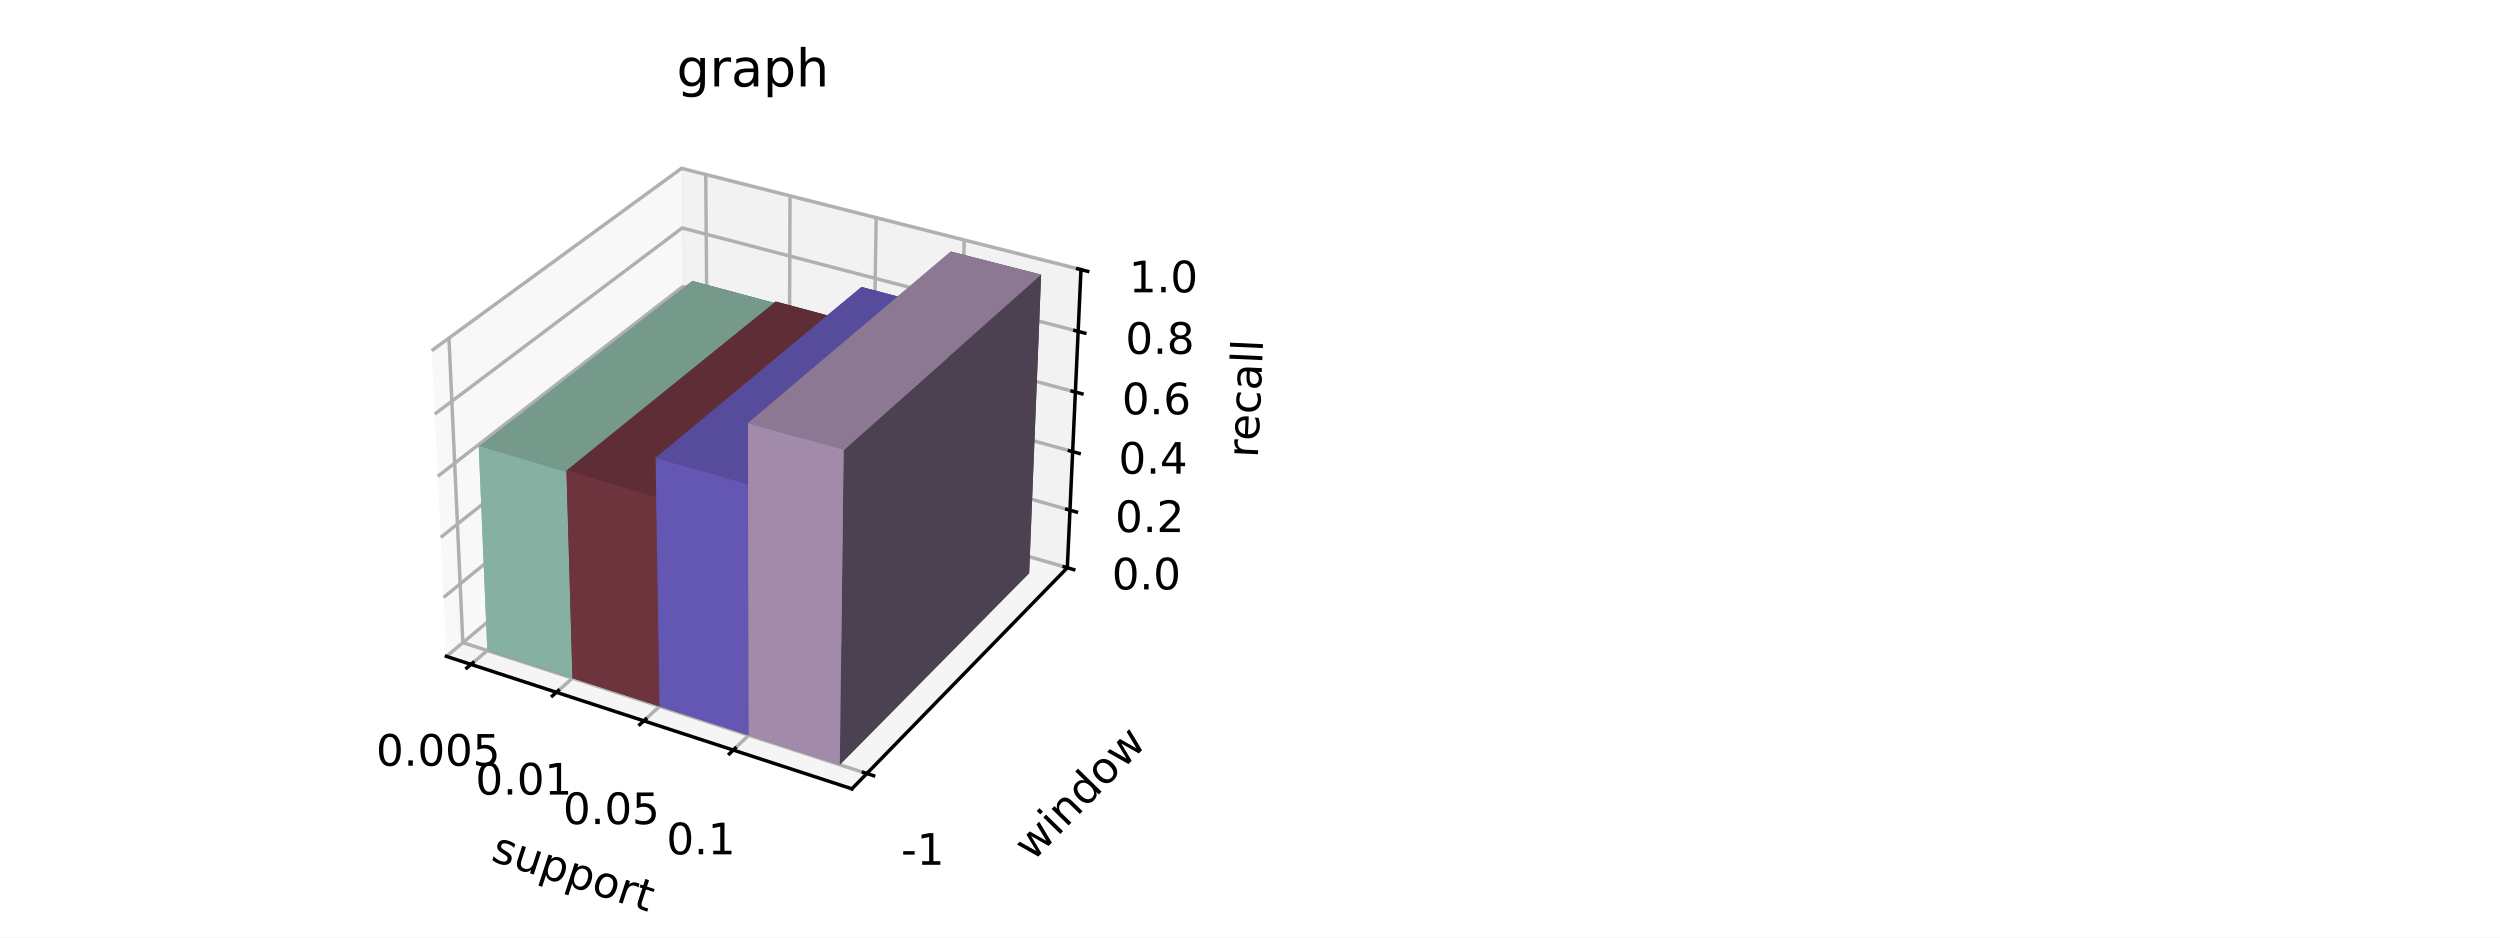
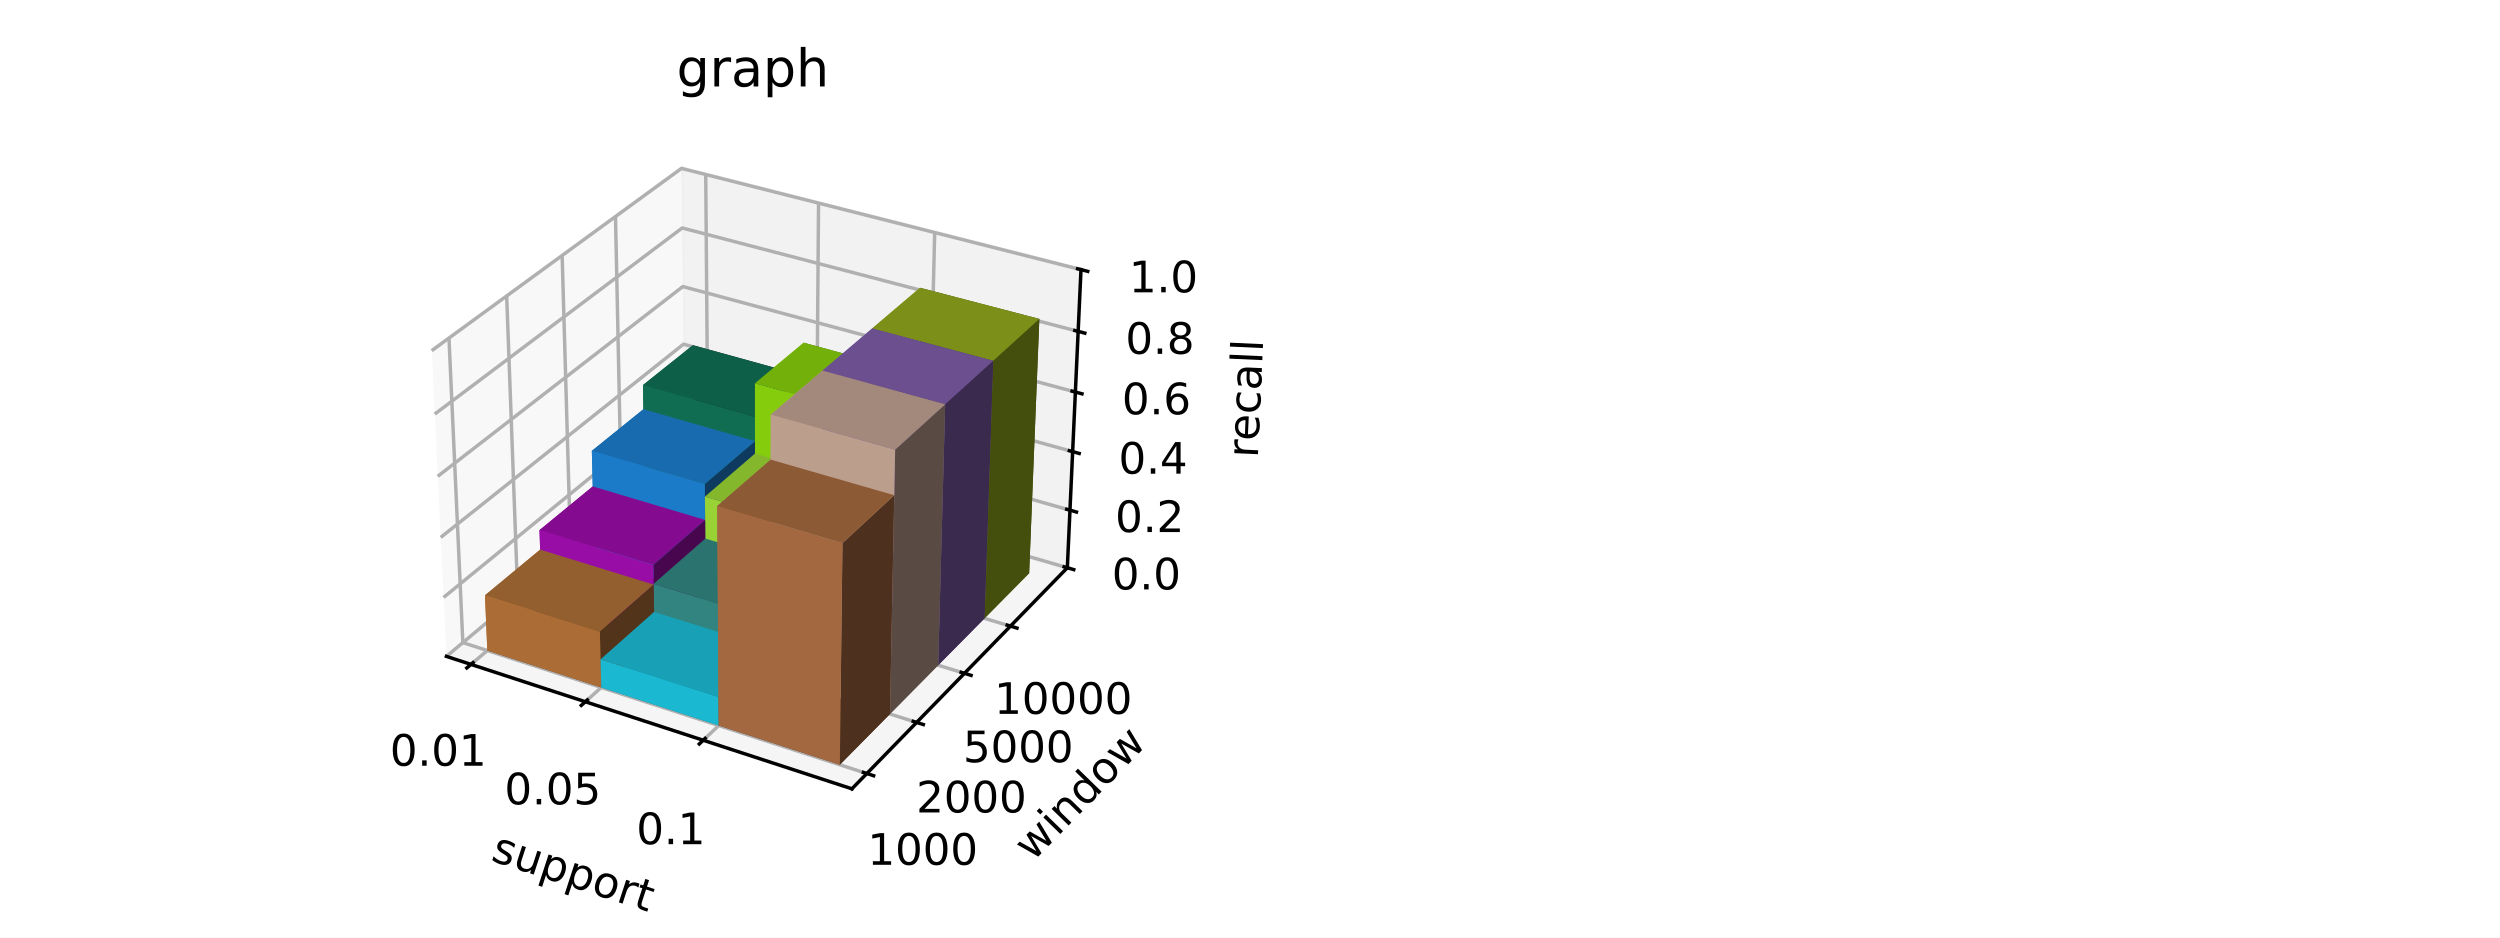
<svg xmlns="http://www.w3.org/2000/svg" xmlns:xlink="http://www.w3.org/1999/xlink" width="576pt" height="216pt" viewBox="0 0 576 216" version="1.1">
  <defs>
    <style type="text/css">*{stroke-linejoin: round; stroke-linecap: butt}</style>
  </defs>
  <g id="figure_1">
    <g id="patch_1">
      <path d="M 0 216  L 576 216  L 576 0  L 0 0  z " style="fill: #ffffff" />
    </g>
    <g id="patch_2">
      <path d="M 90.295 192.24  L 256.615 192.24  L 256.615 25.92  L 90.295 25.92  z " style="fill: #ffffff" />
    </g>
    <g id="pane3d_1">
      <g id="patch_3">
        <path d="M 102.853 151.231  L 157.777 105.192  L 157.014 38.796  L 99.461 80.796  " style="fill: #f2f2f2; opacity: 0.5; stroke: #f2f2f2; stroke-linejoin: miter" />
      </g>
    </g>
    <g id="pane3d_2">
      <g id="patch_4">
        <path d="M 157.777 105.192  L 245.911 130.809  L 249.056 62.126  L 157.014 38.796  " style="fill: #e6e6e6; opacity: 0.5; stroke: #e6e6e6; stroke-linejoin: miter" />
      </g>
    </g>
    <g id="pane3d_3">
      <g id="patch_5">
        <path d="M 102.853 151.231  L 196.279 181.744  L 245.911 130.809  L 157.777 105.192  " style="fill: #ececec; opacity: 0.5; stroke: #ececec; stroke-linejoin: miter" />
      </g>
    </g>
    <g id="grid3d_1">
      <g id="Line3DCollection_1">
        <path d="M 108.511 153.079  L 163.137 106.75  L 162.6 40.212  " style="fill: none; stroke: #b0b0b0; stroke-width: 0.8" />
-         <path d="M 128.196 159.508  L 181.762 112.164  L 182.024 45.136  " style="fill: none; stroke: #b0b0b0; stroke-width: 0.8" />
-         <path d="M 148.334 166.085  L 200.78 117.691  L 201.875 50.167  " style="fill: none; stroke: #b0b0b0; stroke-width: 0.8" />
-         <path d="M 168.941 172.815  L 220.202 123.337  L 222.167 55.311  " style="fill: none; stroke: #b0b0b0; stroke-width: 0.8" />
+         <path d="M 134.858 161.684  L 188.057 113.993  L 188.593 46.801  " style="fill: none; stroke: #b0b0b0; stroke-width: 0.8" />
+         <path d="M 162.019 170.555  L 213.682 121.442  L 215.353 53.584  " style="fill: none; stroke: #b0b0b0; stroke-width: 0.8" />
      </g>
    </g>
    <g id="grid3d_2">
      <g id="Line3DCollection_2">
        <path d="M 103.441 77.891  L 106.638 148.058  L 199.713 178.22  " style="fill: none; stroke: #b0b0b0; stroke-width: 0.8" />
+         <path d="M 116.737 68.188  L 119.296 137.447  L 211.184 166.447  " style="fill: none; stroke: #b0b0b0; stroke-width: 0.8" />
+         <path d="M 129.518 58.862  L 131.485 127.231  L 222.207 155.136  " style="fill: none; stroke: #b0b0b0; stroke-width: 0.8" />
+         <path d="M 141.811 49.89  L 143.228 117.387  L 232.807 144.258  " style="fill: none; stroke: #b0b0b0; stroke-width: 0.8" />
      </g>
    </g>
    <g id="grid3d_3">
      <g id="Line3DCollection_3">
        <path d="M 245.911 130.809  L 157.777 105.192  L 102.853 151.231  " style="fill: none; stroke: #b0b0b0; stroke-width: 0.8" />
        <path d="M 246.518 117.548  L 157.629 92.351  L 102.199 137.65  " style="fill: none; stroke: #b0b0b0; stroke-width: 0.8" />
        <path d="M 247.136 104.055  L 157.479 79.296  L 101.533 123.822  " style="fill: none; stroke: #b0b0b0; stroke-width: 0.8" />
        <path d="M 247.765 90.325  L 157.327 66.022  L 100.855 109.742  " style="fill: none; stroke: #b0b0b0; stroke-width: 0.8" />
        <path d="M 248.405 76.351  L 157.172 52.524  L 100.164 95.403  " style="fill: none; stroke: #b0b0b0; stroke-width: 0.8" />
        <path d="M 249.056 62.126  L 157.014 38.796  L 99.461 80.796  " style="fill: none; stroke: #b0b0b0; stroke-width: 0.8" />
      </g>
    </g>
    <g id="axis3d_1">
      <g id="line2d_1">
        <path d="M 102.853 151.231  L 196.279 181.744  " style="fill: none; stroke: #000000; stroke-width: 0.8; stroke-linecap: square" />
      </g>
      <g id="xtick_1">
        <g id="line2d_2">
          <path d="M 108.987 152.675  L 107.558 153.887  " style="fill: none; stroke: #000000; stroke-width: 0.8; stroke-linecap: square" />
        </g>
        <g id="text_1">
-           <g transform="translate(86.65129 176.4231) scale(0.1 -0.1)">
+           <g transform="translate(89.83254 176.4231) scale(0.1 -0.1)">
            <defs>
              <path id="DejaVuSans-30" d="M 2034 4250  Q 1547 4250 1301 3770  Q 1056 3291 1056 2328  Q 1056 1369 1301 889  Q 1547 409 2034 409  Q 2525 409 2770 889  Q 3016 1369 3016 2328  Q 3016 3291 2770 3770  Q 2525 4250 2034 4250  z M 2034 4750  Q 2819 4750 3233 4129  Q 3647 3509 3647 2328  Q 3647 1150 3233 529  Q 2819 -91 2034 -91  Q 1250 -91 836 529  Q 422 1150 422 2328  Q 422 3509 836 4129  Q 1250 4750 2034 4750  z " transform="scale(0.015625)" />
              <path id="DejaVuSans-2e" d="M 684 794  L 1344 794  L 1344 0  L 684 0  L 684 794  z " transform="scale(0.015625)" />
-               <path id="DejaVuSans-35" d="M 691 4666  L 3169 4666  L 3169 4134  L 1269 4134  L 1269 2991  Q 1406 3038 1543 3061  Q 1681 3084 1819 3084  Q 2600 3084 3056 2656  Q 3513 2228 3513 1497  Q 3513 744 3044 326  Q 2575 -91 1722 -91  Q 1428 -91 1123 -41  Q 819 9 494 109  L 494 744  Q 775 591 1075 516  Q 1375 441 1709 441  Q 2250 441 2565 725  Q 2881 1009 2881 1497  Q 2881 1984 2565 2268  Q 2250 2553 1709 2553  Q 1456 2553 1204 2497  Q 953 2441 691 2322  L 691 4666  z " transform="scale(0.015625)" />
+               <path id="DejaVuSans-31" d="M 794 531  L 1825 531  L 1825 4091  L 703 3866  L 703 4441  L 1819 4666  L 2450 4666  L 2450 531  L 3481 531  L 3481 0  L 794 0  L 794 531  z " transform="scale(0.015625)" />
            </defs>
            <use xlink:href="#DejaVuSans-30" />
            <use xlink:href="#DejaVuSans-2e" x="63.623" />
            <use xlink:href="#DejaVuSans-30" x="95.41" />
-             <use xlink:href="#DejaVuSans-30" x="159.033" />
-             <use xlink:href="#DejaVuSans-35" x="222.656" />
+             <use xlink:href="#DejaVuSans-31" x="159.033" />
          </g>
        </g>
      </g>
      <g id="xtick_2">
        <g id="line2d_3">
-           <path d="M 128.663 159.095  L 127.261 160.335  " style="fill: none; stroke: #000000; stroke-width: 0.8; stroke-linecap: square" />
+           <path d="M 135.322 161.268  L 133.928 162.517  " style="fill: none; stroke: #000000; stroke-width: 0.8; stroke-linecap: square" />
        </g>
        <g id="text_2">
-           <g transform="translate(109.5501 183.0712) scale(0.1 -0.1)">
-             <defs>
-               <path id="DejaVuSans-31" d="M 794 531  L 1825 531  L 1825 4091  L 703 3866  L 703 4441  L 1819 4666  L 2450 4666  L 2450 531  L 3481 531  L 3481 0  L 794 0  L 794 531  z " transform="scale(0.015625)" />
+           <g transform="translate(116.2232 185.3212) scale(0.1 -0.1)">
+             <defs>
+               <path id="DejaVuSans-35" d="M 691 4666  L 3169 4666  L 3169 4134  L 1269 4134  L 1269 2991  Q 1406 3038 1543 3061  Q 1681 3084 1819 3084  Q 2600 3084 3056 2656  Q 3513 2228 3513 1497  Q 3513 744 3044 326  Q 2575 -91 1722 -91  Q 1428 -91 1123 -41  Q 819 9 494 109  L 494 744  Q 775 591 1075 516  Q 1375 441 1709 441  Q 2250 441 2565 725  Q 2881 1009 2881 1497  Q 2881 1984 2565 2268  Q 2250 2553 1709 2553  Q 1456 2553 1204 2497  Q 953 2441 691 2322  L 691 4666  z " transform="scale(0.015625)" />
            </defs>
            <use xlink:href="#DejaVuSans-30" />
            <use xlink:href="#DejaVuSans-2e" x="63.623" />
            <use xlink:href="#DejaVuSans-30" x="95.41" />
-             <use xlink:href="#DejaVuSans-31" x="159.033" />
+             <use xlink:href="#DejaVuSans-35" x="159.033" />
          </g>
        </g>
      </g>
      <g id="xtick_3">
        <g id="line2d_4">
-           <path d="M 148.792 165.663  L 147.417 166.931  " style="fill: none; stroke: #000000; stroke-width: 0.8; stroke-linecap: square" />
+           <path d="M 162.47 170.126  L 161.115 171.414  " style="fill: none; stroke: #000000; stroke-width: 0.8; stroke-linecap: square" />
        </g>
        <g id="text_3">
-           <g transform="translate(129.724 189.8732) scale(0.1 -0.1)">
-             <use xlink:href="#DejaVuSans-30" />
-             <use xlink:href="#DejaVuSans-2e" x="63.623" />
-             <use xlink:href="#DejaVuSans-30" x="95.41" />
-             <use xlink:href="#DejaVuSans-35" x="159.033" />
-           </g>
-         </g>
-       </g>
-       <g id="xtick_4">
-         <g id="line2d_5">
-           <path d="M 169.389 172.383  L 168.044 173.681  " style="fill: none; stroke: #000000; stroke-width: 0.8; stroke-linecap: square" />
-         </g>
-         <g id="text_4">
-           <g transform="translate(153.5516 196.8345) scale(0.1 -0.1)">
+           <g transform="translate(146.616 194.496) scale(0.1 -0.1)">
            <use xlink:href="#DejaVuSans-30" />
            <use xlink:href="#DejaVuSans-2e" x="63.623" />
            <use xlink:href="#DejaVuSans-31" x="95.41" />
          </g>
        </g>
      </g>
-       <g id="text_5">
+       <g id="text_4">
        <g transform="translate(112.8565 198.1969) rotate(-341.913) scale(0.1 -0.1)">
          <defs>
            <path id="DejaVuSans-73" d="M 2834 3397  L 2834 2853  Q 2591 2978 2328 3040  Q 2066 3103 1784 3103  Q 1356 3103 1142 2972  Q 928 2841 928 2578  Q 928 2378 1081 2264  Q 1234 2150 1697 2047  L 1894 2003  Q 2506 1872 2764 1633  Q 3022 1394 3022 966  Q 3022 478 2636 193  Q 2250 -91 1575 -91  Q 1294 -91 989 -36  Q 684 19 347 128  L 347 722  Q 666 556 975 473  Q 1284 391 1588 391  Q 1994 391 2212 530  Q 2431 669 2431 922  Q 2431 1156 2273 1281  Q 2116 1406 1581 1522  L 1381 1569  Q 847 1681 609 1914  Q 372 2147 372 2553  Q 372 3047 722 3315  Q 1072 3584 1716 3584  Q 2034 3584 2315 3537  Q 2597 3491 2834 3397  z " transform="scale(0.015625)" />
            <path id="DejaVuSans-75" d="M 544 1381  L 544 3500  L 1119 3500  L 1119 1403  Q 1119 906 1312 657  Q 1506 409 1894 409  Q 2359 409 2629 706  Q 2900 1003 2900 1516  L 2900 3500  L 3475 3500  L 3475 0  L 2900 0  L 2900 538  Q 2691 219 2414 64  Q 2138 -91 1772 -91  Q 1169 -91 856 284  Q 544 659 544 1381  z M 1991 3584  L 1991 3584  z " transform="scale(0.015625)" />
            <path id="DejaVuSans-70" d="M 1159 525  L 1159 -1331  L 581 -1331  L 581 3500  L 1159 3500  L 1159 2969  Q 1341 3281 1617 3432  Q 1894 3584 2278 3584  Q 2916 3584 3314 3078  Q 3713 2572 3713 1747  Q 3713 922 3314 415  Q 2916 -91 2278 -91  Q 1894 -91 1617 61  Q 1341 213 1159 525  z M 3116 1747  Q 3116 2381 2855 2742  Q 2594 3103 2138 3103  Q 1681 3103 1420 2742  Q 1159 2381 1159 1747  Q 1159 1113 1420 752  Q 1681 391 2138 391  Q 2594 391 2855 752  Q 3116 1113 3116 1747  z " transform="scale(0.015625)" />
            <path id="DejaVuSans-6f" d="M 1959 3097  Q 1497 3097 1228 2736  Q 959 2375 959 1747  Q 959 1119 1226 758  Q 1494 397 1959 397  Q 2419 397 2687 759  Q 2956 1122 2956 1747  Q 2956 2369 2687 2733  Q 2419 3097 1959 3097  z M 1959 3584  Q 2709 3584 3137 3096  Q 3566 2609 3566 1747  Q 3566 888 3137 398  Q 2709 -91 1959 -91  Q 1206 -91 779 398  Q 353 888 353 1747  Q 353 2609 779 3096  Q 1206 3584 1959 3584  z " transform="scale(0.015625)" />
            <path id="DejaVuSans-72" d="M 2631 2963  Q 2534 3019 2420 3045  Q 2306 3072 2169 3072  Q 1681 3072 1420 2755  Q 1159 2438 1159 1844  L 1159 0  L 581 0  L 581 3500  L 1159 3500  L 1159 2956  Q 1341 3275 1631 3429  Q 1922 3584 2338 3584  Q 2397 3584 2469 3576  Q 2541 3569 2628 3553  L 2631 2963  z " transform="scale(0.015625)" />
            <path id="DejaVuSans-74" d="M 1172 4494  L 1172 3500  L 2356 3500  L 2356 3053  L 1172 3053  L 1172 1153  Q 1172 725 1289 603  Q 1406 481 1766 481  L 2356 481  L 2356 0  L 1766 0  Q 1100 0 847 248  Q 594 497 594 1153  L 594 3053  L 172 3053  L 172 3500  L 594 3500  L 594 4494  L 1172 4494  z " transform="scale(0.015625)" />
          </defs>
          <use xlink:href="#DejaVuSans-73" />
          <use xlink:href="#DejaVuSans-75" x="52.1" />
          <use xlink:href="#DejaVuSans-70" x="115.479" />
          <use xlink:href="#DejaVuSans-70" x="178.955" />
          <use xlink:href="#DejaVuSans-6f" x="242.432" />
          <use xlink:href="#DejaVuSans-72" x="303.613" />
          <use xlink:href="#DejaVuSans-74" x="344.727" />
        </g>
      </g>
    </g>
    <g id="axis3d_2">
-       <g id="line2d_6">
+       <g id="line2d_5">
        <path d="M 245.911 130.809  L 196.279 181.744  " style="fill: none; stroke: #000000; stroke-width: 0.8; stroke-linecap: square" />
+       </g>
+       <g id="xtick_4">
+         <g id="line2d_6">
+           <path d="M 198.929 177.965  L 201.284 178.729  " style="fill: none; stroke: #000000; stroke-width: 0.8; stroke-linecap: square" />
+         </g>
+         <g id="text_5">
+           <g transform="translate(199.8735 199.2461) scale(0.1 -0.1)">
+             <use xlink:href="#DejaVuSans-31" />
+             <use xlink:href="#DejaVuSans-30" x="63.623" />
+             <use xlink:href="#DejaVuSans-30" x="127.246" />
+             <use xlink:href="#DejaVuSans-30" x="190.869" />
+           </g>
+         </g>
      </g>
      <g id="xtick_5">
        <g id="line2d_7">
-           <path d="M 198.929 177.965  L 201.284 178.729  " style="fill: none; stroke: #000000; stroke-width: 0.8; stroke-linecap: square" />
+           <path d="M 210.411 166.203  L 212.733 166.936  " style="fill: none; stroke: #000000; stroke-width: 0.8; stroke-linecap: square" />
        </g>
        <g id="text_6">
-           <g transform="translate(207.6133 199.2461) scale(0.1 -0.1)">
-             <defs>
-               <path id="DejaVuSans-2d" d="M 313 2009  L 1997 2009  L 1997 1497  L 313 1497  L 313 2009  z " transform="scale(0.015625)" />
-             </defs>
-             <use xlink:href="#DejaVuSans-2d" />
-             <use xlink:href="#DejaVuSans-31" x="36.084" />
-           </g>
-         </g>
-       </g>
-       <g id="text_7">
+           <g transform="translate(211.0981 187.195) scale(0.1 -0.1)">
+             <defs>
+               <path id="DejaVuSans-32" d="M 1228 531  L 3431 531  L 3431 0  L 469 0  L 469 531  Q 828 903 1448 1529  Q 2069 2156 2228 2338  Q 2531 2678 2651 2914  Q 2772 3150 2772 3378  Q 2772 3750 2511 3984  Q 2250 4219 1831 4219  Q 1534 4219 1204 4116  Q 875 4013 500 3803  L 500 4441  Q 881 4594 1212 4672  Q 1544 4750 1819 4750  Q 2544 4750 2975 4387  Q 3406 4025 3406 3419  Q 3406 3131 3298 2873  Q 3191 2616 2906 2266  Q 2828 2175 2409 1742  Q 1991 1309 1228 531  z " transform="scale(0.015625)" />
+             </defs>
+             <use xlink:href="#DejaVuSans-32" />
+             <use xlink:href="#DejaVuSans-30" x="63.623" />
+             <use xlink:href="#DejaVuSans-30" x="127.246" />
+             <use xlink:href="#DejaVuSans-30" x="190.869" />
+           </g>
+         </g>
+       </g>
+       <g id="xtick_6">
+         <g id="line2d_8">
+           <path d="M 221.444 154.901  L 223.735 155.606  " style="fill: none; stroke: #000000; stroke-width: 0.8; stroke-linecap: square" />
+         </g>
+         <g id="text_7">
+           <g transform="translate(221.8835 175.6155) scale(0.1 -0.1)">
+             <use xlink:href="#DejaVuSans-35" />
+             <use xlink:href="#DejaVuSans-30" x="63.623" />
+             <use xlink:href="#DejaVuSans-30" x="127.246" />
+             <use xlink:href="#DejaVuSans-30" x="190.869" />
+           </g>
+         </g>
+       </g>
+       <g id="xtick_7">
+         <g id="line2d_9">
+           <path d="M 232.054 144.032  L 234.314 144.71  " style="fill: none; stroke: #000000; stroke-width: 0.8; stroke-linecap: square" />
+         </g>
+         <g id="text_8">
+           <g transform="translate(229.0737 164.4804) scale(0.1 -0.1)">
+             <use xlink:href="#DejaVuSans-31" />
+             <use xlink:href="#DejaVuSans-30" x="63.623" />
+             <use xlink:href="#DejaVuSans-30" x="127.246" />
+             <use xlink:href="#DejaVuSans-30" x="190.869" />
+             <use xlink:href="#DejaVuSans-30" x="254.492" />
+           </g>
+         </g>
+       </g>
+       <g id="text_9">
        <g transform="translate(237.9339 198.6808) rotate(-45.74211) scale(0.1 -0.1)">
          <defs>
            <path id="DejaVuSans-77" d="M 269 3500  L 844 3500  L 1563 769  L 2278 3500  L 2956 3500  L 3675 769  L 4391 3500  L 4966 3500  L 4050 0  L 3372 0  L 2619 2869  L 1863 0  L 1184 0  L 269 3500  z " transform="scale(0.015625)" />
            <path id="DejaVuSans-69" d="M 603 3500  L 1178 3500  L 1178 0  L 603 0  L 603 3500  z M 603 4863  L 1178 4863  L 1178 4134  L 603 4134  L 603 4863  z " transform="scale(0.015625)" />
            <path id="DejaVuSans-6e" d="M 3513 2113  L 3513 0  L 2938 0  L 2938 2094  Q 2938 2591 2744 2837  Q 2550 3084 2163 3084  Q 1697 3084 1428 2787  Q 1159 2491 1159 1978  L 1159 0  L 581 0  L 581 3500  L 1159 3500  L 1159 2956  Q 1366 3272 1645 3428  Q 1925 3584 2291 3584  Q 2894 3584 3203 3211  Q 3513 2838 3513 2113  z " transform="scale(0.015625)" />
            <path id="DejaVuSans-64" d="M 2906 2969  L 2906 4863  L 3481 4863  L 3481 0  L 2906 0  L 2906 525  Q 2725 213 2448 61  Q 2172 -91 1784 -91  Q 1150 -91 751 415  Q 353 922 353 1747  Q 353 2572 751 3078  Q 1150 3584 1784 3584  Q 2172 3584 2448 3432  Q 2725 3281 2906 2969  z M 947 1747  Q 947 1113 1208 752  Q 1469 391 1925 391  Q 2381 391 2643 752  Q 2906 1113 2906 1747  Q 2906 2381 2643 2742  Q 2381 3103 1925 3103  Q 1469 3103 1208 2742  Q 947 2381 947 1747  z " transform="scale(0.015625)" />
          </defs>
          <use xlink:href="#DejaVuSans-77" />
          <use xlink:href="#DejaVuSans-69" x="81.787" />
          <use xlink:href="#DejaVuSans-6e" x="109.57" />
          <use xlink:href="#DejaVuSans-64" x="172.949" />
          <use xlink:href="#DejaVuSans-6f" x="236.426" />
          <use xlink:href="#DejaVuSans-77" x="297.607" />
        </g>
      </g>
    </g>
    <g id="axis3d_3">
-       <g id="line2d_8">
+       <g id="line2d_10">
        <path d="M 245.911 130.809  L 249.056 62.126  " style="fill: none; stroke: #000000; stroke-width: 0.8; stroke-linecap: square" />
-       </g>
-       <g id="xtick_6">
-         <g id="line2d_9">
-           <path d="M 245.171 130.594  L 247.392 131.24  " style="fill: none; stroke: #000000; stroke-width: 0.8; stroke-linecap: square" />
-         </g>
-         <g id="text_8">
-           <g transform="translate(256.1754 135.8073) scale(0.1 -0.1)">
-             <use xlink:href="#DejaVuSans-30" />
-             <use xlink:href="#DejaVuSans-2e" x="63.623" />
-             <use xlink:href="#DejaVuSans-30" x="95.41" />
-           </g>
-         </g>
-       </g>
-       <g id="xtick_7">
-         <g id="line2d_10">
-           <path d="M 245.772 117.336  L 248.013 117.972  " style="fill: none; stroke: #000000; stroke-width: 0.8; stroke-linecap: square" />
-         </g>
-         <g id="text_9">
-           <g transform="translate(256.9365 122.5877) scale(0.1 -0.1)">
-             <defs>
-               <path id="DejaVuSans-32" d="M 1228 531  L 3431 531  L 3431 0  L 469 0  L 469 531  Q 828 903 1448 1529  Q 2069 2156 2228 2338  Q 2531 2678 2651 2914  Q 2772 3150 2772 3378  Q 2772 3750 2511 3984  Q 2250 4219 1831 4219  Q 1534 4219 1204 4116  Q 875 4013 500 3803  L 500 4441  Q 881 4594 1212 4672  Q 1544 4750 1819 4750  Q 2544 4750 2975 4387  Q 3406 4025 3406 3419  Q 3406 3131 3298 2873  Q 3191 2616 2906 2266  Q 2828 2175 2409 1742  Q 1991 1309 1228 531  z " transform="scale(0.015625)" />
-             </defs>
-             <use xlink:href="#DejaVuSans-30" />
-             <use xlink:href="#DejaVuSans-2e" x="63.623" />
-             <use xlink:href="#DejaVuSans-32" x="95.41" />
-           </g>
-         </g>
      </g>
      <g id="xtick_8">
        <g id="line2d_11">
-           <path d="M 246.383 103.847  L 248.644 104.472  " style="fill: none; stroke: #000000; stroke-width: 0.8; stroke-linecap: square" />
+           <path d="M 245.171 130.594  L 247.392 131.24  " style="fill: none; stroke: #000000; stroke-width: 0.8; stroke-linecap: square" />
        </g>
        <g id="text_10">
-           <g transform="translate(257.7108 109.1385) scale(0.1 -0.1)">
-             <defs>
-               <path id="DejaVuSans-34" d="M 2419 4116  L 825 1625  L 2419 1625  L 2419 4116  z M 2253 4666  L 3047 4666  L 3047 1625  L 3713 1625  L 3713 1100  L 3047 1100  L 3047 0  L 2419 0  L 2419 1100  L 313 1100  L 313 1709  L 2253 4666  z " transform="scale(0.015625)" />
-             </defs>
-             <use xlink:href="#DejaVuSans-30" />
-             <use xlink:href="#DejaVuSans-2e" x="63.623" />
-             <use xlink:href="#DejaVuSans-34" x="95.41" />
+           <g transform="translate(256.1754 135.8073) scale(0.1 -0.1)">
+             <use xlink:href="#DejaVuSans-30" />
+             <use xlink:href="#DejaVuSans-2e" x="63.623" />
+             <use xlink:href="#DejaVuSans-30" x="95.41" />
          </g>
        </g>
      </g>
      <g id="xtick_9">
        <g id="line2d_12">
-           <path d="M 247.005 90.121  L 249.287 90.734  " style="fill: none; stroke: #000000; stroke-width: 0.8; stroke-linecap: square" />
+           <path d="M 245.772 117.336  L 248.013 117.972  " style="fill: none; stroke: #000000; stroke-width: 0.8; stroke-linecap: square" />
        </g>
        <g id="text_11">
-           <g transform="translate(258.4988 95.45369) scale(0.1 -0.1)">
-             <defs>
-               <path id="DejaVuSans-36" d="M 2113 2584  Q 1688 2584 1439 2293  Q 1191 2003 1191 1497  Q 1191 994 1439 701  Q 1688 409 2113 409  Q 2538 409 2786 701  Q 3034 994 3034 1497  Q 3034 2003 2786 2293  Q 2538 2584 2113 2584  z M 3366 4563  L 3366 3988  Q 3128 4100 2886 4159  Q 2644 4219 2406 4219  Q 1781 4219 1451 3797  Q 1122 3375 1075 2522  Q 1259 2794 1537 2939  Q 1816 3084 2150 3084  Q 2853 3084 3261 2657  Q 3669 2231 3669 1497  Q 3669 778 3244 343  Q 2819 -91 2113 -91  Q 1303 -91 875 529  Q 447 1150 447 2328  Q 447 3434 972 4092  Q 1497 4750 2381 4750  Q 2619 4750 2861 4703  Q 3103 4656 3366 4563  z " transform="scale(0.015625)" />
-             </defs>
-             <use xlink:href="#DejaVuSans-30" />
-             <use xlink:href="#DejaVuSans-2e" x="63.623" />
-             <use xlink:href="#DejaVuSans-36" x="95.41" />
+           <g transform="translate(256.9365 122.5877) scale(0.1 -0.1)">
+             <use xlink:href="#DejaVuSans-30" />
+             <use xlink:href="#DejaVuSans-2e" x="63.623" />
+             <use xlink:href="#DejaVuSans-32" x="95.41" />
          </g>
        </g>
      </g>
      <g id="xtick_10">
        <g id="line2d_13">
-           <path d="M 247.638 76.151  L 249.941 76.752  " style="fill: none; stroke: #000000; stroke-width: 0.8; stroke-linecap: square" />
+           <path d="M 246.383 103.847  L 248.644 104.472  " style="fill: none; stroke: #000000; stroke-width: 0.8; stroke-linecap: square" />
        </g>
        <g id="text_12">
-           <g transform="translate(259.3006 81.52706) scale(0.1 -0.1)">
-             <defs>
-               <path id="DejaVuSans-38" d="M 2034 2216  Q 1584 2216 1326 1975  Q 1069 1734 1069 1313  Q 1069 891 1326 650  Q 1584 409 2034 409  Q 2484 409 2743 651  Q 3003 894 3003 1313  Q 3003 1734 2745 1975  Q 2488 2216 2034 2216  z M 1403 2484  Q 997 2584 770 2862  Q 544 3141 544 3541  Q 544 4100 942 4425  Q 1341 4750 2034 4750  Q 2731 4750 3128 4425  Q 3525 4100 3525 3541  Q 3525 3141 3298 2862  Q 3072 2584 2669 2484  Q 3125 2378 3379 2068  Q 3634 1759 3634 1313  Q 3634 634 3220 271  Q 2806 -91 2034 -91  Q 1263 -91 848 271  Q 434 634 434 1313  Q 434 1759 690 2068  Q 947 2378 1403 2484  z M 1172 3481  Q 1172 3119 1398 2916  Q 1625 2713 2034 2713  Q 2441 2713 2670 2916  Q 2900 3119 2900 3481  Q 2900 3844 2670 4047  Q 2441 4250 2034 4250  Q 1625 4250 1398 4047  Q 1172 3844 1172 3481  z " transform="scale(0.015625)" />
-             </defs>
-             <use xlink:href="#DejaVuSans-30" />
-             <use xlink:href="#DejaVuSans-2e" x="63.623" />
-             <use xlink:href="#DejaVuSans-38" x="95.41" />
+           <g transform="translate(257.7108 109.1385) scale(0.1 -0.1)">
+             <defs>
+               <path id="DejaVuSans-34" d="M 2419 4116  L 825 1625  L 2419 1625  L 2419 4116  z M 2253 4666  L 3047 4666  L 3047 1625  L 3713 1625  L 3713 1100  L 3047 1100  L 3047 0  L 2419 0  L 2419 1100  L 313 1100  L 313 1709  L 2253 4666  z " transform="scale(0.015625)" />
+             </defs>
+             <use xlink:href="#DejaVuSans-30" />
+             <use xlink:href="#DejaVuSans-2e" x="63.623" />
+             <use xlink:href="#DejaVuSans-34" x="95.41" />
          </g>
        </g>
      </g>
      <g id="xtick_11">
        <g id="line2d_14">
+           <path d="M 247.005 90.121  L 249.287 90.734  " style="fill: none; stroke: #000000; stroke-width: 0.8; stroke-linecap: square" />
+         </g>
+         <g id="text_13">
+           <g transform="translate(258.4988 95.45369) scale(0.1 -0.1)">
+             <defs>
+               <path id="DejaVuSans-36" d="M 2113 2584  Q 1688 2584 1439 2293  Q 1191 2003 1191 1497  Q 1191 994 1439 701  Q 1688 409 2113 409  Q 2538 409 2786 701  Q 3034 994 3034 1497  Q 3034 2003 2786 2293  Q 2538 2584 2113 2584  z M 3366 4563  L 3366 3988  Q 3128 4100 2886 4159  Q 2644 4219 2406 4219  Q 1781 4219 1451 3797  Q 1122 3375 1075 2522  Q 1259 2794 1537 2939  Q 1816 3084 2150 3084  Q 2853 3084 3261 2657  Q 3669 2231 3669 1497  Q 3669 778 3244 343  Q 2819 -91 2113 -91  Q 1303 -91 875 529  Q 447 1150 447 2328  Q 447 3434 972 4092  Q 1497 4750 2381 4750  Q 2619 4750 2861 4703  Q 3103 4656 3366 4563  z " transform="scale(0.015625)" />
+             </defs>
+             <use xlink:href="#DejaVuSans-30" />
+             <use xlink:href="#DejaVuSans-2e" x="63.623" />
+             <use xlink:href="#DejaVuSans-36" x="95.41" />
+           </g>
+         </g>
+       </g>
+       <g id="xtick_12">
+         <g id="line2d_15">
+           <path d="M 247.638 76.151  L 249.941 76.752  " style="fill: none; stroke: #000000; stroke-width: 0.8; stroke-linecap: square" />
+         </g>
+         <g id="text_14">
+           <g transform="translate(259.3006 81.52706) scale(0.1 -0.1)">
+             <defs>
+               <path id="DejaVuSans-38" d="M 2034 2216  Q 1584 2216 1326 1975  Q 1069 1734 1069 1313  Q 1069 891 1326 650  Q 1584 409 2034 409  Q 2484 409 2743 651  Q 3003 894 3003 1313  Q 3003 1734 2745 1975  Q 2488 2216 2034 2216  z M 1403 2484  Q 997 2584 770 2862  Q 544 3141 544 3541  Q 544 4100 942 4425  Q 1341 4750 2034 4750  Q 2731 4750 3128 4425  Q 3525 4100 3525 3541  Q 3525 3141 3298 2862  Q 3072 2584 2669 2484  Q 3125 2378 3379 2068  Q 3634 1759 3634 1313  Q 3634 634 3220 271  Q 2806 -91 2034 -91  Q 1263 -91 848 271  Q 434 634 434 1313  Q 434 1759 690 2068  Q 947 2378 1403 2484  z M 1172 3481  Q 1172 3119 1398 2916  Q 1625 2713 2034 2713  Q 2441 2713 2670 2916  Q 2900 3119 2900 3481  Q 2900 3844 2670 4047  Q 2441 4250 2034 4250  Q 1625 4250 1398 4047  Q 1172 3844 1172 3481  z " transform="scale(0.015625)" />
+             </defs>
+             <use xlink:href="#DejaVuSans-30" />
+             <use xlink:href="#DejaVuSans-2e" x="63.623" />
+             <use xlink:href="#DejaVuSans-38" x="95.41" />
+           </g>
+         </g>
+       </g>
+       <g id="xtick_13">
+         <g id="line2d_16">
          <path d="M 248.282 61.93  L 250.606 62.519  " style="fill: none; stroke: #000000; stroke-width: 0.8; stroke-linecap: square" />
        </g>
-         <g id="text_13">
+         <g id="text_15">
          <g transform="translate(260.1168 67.35212) scale(0.1 -0.1)">
            <use xlink:href="#DejaVuSans-31" />
            <use xlink:href="#DejaVuSans-2e" x="63.623" />
            <use xlink:href="#DejaVuSans-30" x="95.41" />
          </g>
        </g>
      </g>
-       <g id="text_14">
+       <g id="text_16">
        <g transform="translate(289.7987 105.5552) rotate(-87.37809) scale(0.1 -0.1)">
          <defs>
            <path id="DejaVuSans-65" d="M 3597 1894  L 3597 1613  L 953 1613  Q 991 1019 1311 708  Q 1631 397 2203 397  Q 2534 397 2845 478  Q 3156 559 3463 722  L 3463 178  Q 3153 47 2828 -22  Q 2503 -91 2169 -91  Q 1331 -91 842 396  Q 353 884 353 1716  Q 353 2575 817 3079  Q 1281 3584 2069 3584  Q 2775 3584 3186 3129  Q 3597 2675 3597 1894  z M 3022 2063  Q 3016 2534 2758 2815  Q 2500 3097 2075 3097  Q 1594 3097 1305 2825  Q 1016 2553 972 2059  L 3022 2063  z " transform="scale(0.015625)" />
            <path id="DejaVuSans-63" d="M 3122 3366  L 3122 2828  Q 2878 2963 2633 3030  Q 2388 3097 2138 3097  Q 1578 3097 1268 2742  Q 959 2388 959 1747  Q 959 1106 1268 751  Q 1578 397 2138 397  Q 2388 397 2633 464  Q 2878 531 3122 666  L 3122 134  Q 2881 22 2623 -34  Q 2366 -91 2075 -91  Q 1284 -91 818 406  Q 353 903 353 1747  Q 353 2603 823 3093  Q 1294 3584 2113 3584  Q 2378 3584 2631 3529  Q 2884 3475 3122 3366  z " transform="scale(0.015625)" />
            <path id="DejaVuSans-61" d="M 2194 1759  Q 1497 1759 1228 1600  Q 959 1441 959 1056  Q 959 750 1161 570  Q 1363 391 1709 391  Q 2188 391 2477 730  Q 2766 1069 2766 1631  L 2766 1759  L 2194 1759  z M 3341 1997  L 3341 0  L 2766 0  L 2766 531  Q 2569 213 2275 61  Q 1981 -91 1556 -91  Q 1019 -91 701 211  Q 384 513 384 1019  Q 384 1609 779 1909  Q 1175 2209 1959 2209  L 2766 2209  L 2766 2266  Q 2766 2663 2505 2880  Q 2244 3097 1772 3097  Q 1472 3097 1187 3025  Q 903 2953 641 2809  L 641 3341  Q 956 3463 1253 3523  Q 1550 3584 1831 3584  Q 2591 3584 2966 3190  Q 3341 2797 3341 1997  z " transform="scale(0.015625)" />
            <path id="DejaVuSans-6c" d="M 603 4863  L 1178 4863  L 1178 0  L 603 0  L 603 4863  z " transform="scale(0.015625)" />
          </defs>
          <use xlink:href="#DejaVuSans-72" />
          <use xlink:href="#DejaVuSans-65" x="38.863" />
          <use xlink:href="#DejaVuSans-63" x="100.387" />
          <use xlink:href="#DejaVuSans-61" x="155.367" />
          <use xlink:href="#DejaVuSans-6c" x="216.646" />
          <use xlink:href="#DejaVuSans-6c" x="244.43" />
        </g>
      </g>
    </g>
    <g id="axes_1">
      <g id="Poly3DCollection_1">
-         <path d="M 159.929 109.471  L 159.475 64.727  L 178.704 69.874  L 178.619 114.942  z " clip-path="url(#p40667a4462)" style="fill: #3f534c" />
-         <path d="M 178.619 114.942  L 178.705 69.473  L 198.358 74.729  L 197.705 120.528  z " clip-path="url(#p40667a4462)" style="fill: #34191d" />
-         <path d="M 112.276 149.886  L 159.929 109.471  L 178.619 114.942  L 131.892 156.242  z " clip-path="url(#p40667a4462)" style="fill: #516b62" />
-         <path d="M 197.705 120.528  L 198.481 66.116  L 218.679 71.423  L 217.2 126.235  z " clip-path="url(#p40667a4462)" style="fill: #2f2954" />
-         <path d="M 112.276 149.886  L 110.305 102.824  L 159.475 64.727  L 159.929 109.471  z " clip-path="url(#p40667a4462)" style="fill: #86b1a2" />
-         <path d="M 131.892 156.242  L 178.619 114.942  L 197.705 120.528  L 151.956 162.744  z " clip-path="url(#p40667a4462)" style="fill: #422025" />
-         <path d="M 217.2 126.235  L 219.043 57.953  L 239.875 63.272  L 237.117 132.065  z " clip-path="url(#p40667a4462)" style="fill: #4c4150" />
-         <path d="M 131.892 156.242  L 178.619 114.942  L 178.704 69.874  L 130.514 108.831  z " clip-path="url(#p40667a4462)" style="fill: #3f534c" />
-         <path d="M 131.892 156.242  L 130.502 108.408  L 178.705 69.473  L 178.619 114.942  z " clip-path="url(#p40667a4462)" style="fill: #6d343d" />
-         <path d="M 151.956 162.744  L 197.705 120.528  L 217.2 126.235  L 172.484 169.396  z " clip-path="url(#p40667a4462)" style="fill: #3c346c" />
-         <path d="M 110.305 102.824  L 130.514 108.831  L 178.704 69.874  L 159.475 64.727  z " clip-path="url(#p40667a4462)" style="fill: #759a8c" />
-         <path d="M 151.956 162.744  L 197.705 120.528  L 198.358 74.729  L 151.193 114.554  z " clip-path="url(#p40667a4462)" style="fill: #34191d" />
-         <path d="M 172.484 169.396  L 217.2 126.235  L 237.117 132.065  L 193.493 176.204  z " clip-path="url(#p40667a4462)" style="fill: #625366" />
-         <path d="M 151.956 162.744  L 151.05 105.466  L 198.481 66.116  L 197.705 120.528  z " clip-path="url(#p40667a4462)" style="fill: #6456b3" />
-         <path d="M 130.502 108.408  L 151.193 114.554  L 198.358 74.729  L 178.705 69.473  z " clip-path="url(#p40667a4462)" style="fill: #5f2d35" />
-         <path d="M 172.484 169.396  L 217.2 126.235  L 218.679 71.423  L 172.36 111.687  z " clip-path="url(#p40667a4462)" style="fill: #2f2954" />
-         <path d="M 172.484 169.396  L 172.329 97.455  L 219.043 57.953  L 217.2 126.235  z " clip-path="url(#p40667a4462)" style="fill: #a28aaa" />
-         <path d="M 112.276 149.886  L 131.892 156.242  L 130.514 108.831  L 110.305 102.824  z " clip-path="url(#p40667a4462)" style="fill: #86b1a2" />
-         <path d="M 151.05 105.466  L 172.36 111.687  L 218.679 71.423  L 198.481 66.116  z " clip-path="url(#p40667a4462)" style="fill: #574b9b" />
-         <path d="M 193.493 176.204  L 237.117 132.065  L 239.875 63.272  L 194.36 103.711  z " clip-path="url(#p40667a4462)" style="fill: #4c4150" />
-         <path d="M 131.892 156.242  L 151.956 162.744  L 151.193 114.554  L 130.502 108.408  z " clip-path="url(#p40667a4462)" style="fill: #6d343d" />
-         <path d="M 151.956 162.744  L 172.484 169.396  L 172.36 111.687  L 151.05 105.466  z " clip-path="url(#p40667a4462)" style="fill: #6456b3" />
-         <path d="M 172.329 97.455  L 194.36 103.711  L 239.875 63.272  L 219.043 57.953  z " clip-path="url(#p40667a4462)" style="fill: #8d7893" />
-         <path d="M 172.484 169.396  L 193.493 176.204  L 194.36 103.711  L 172.329 97.455  z " clip-path="url(#p40667a4462)" style="fill: #a28aaa" />
-       </g>
-       <g id="text_15">
+         <path d="M 148.67 119.02  L 159.929 109.471  L 184.936 116.791  L 173.981 126.612  z " clip-path="url(#p131dedb872)" style="fill: #0a4232" />
+         <path d="M 159.929 109.471  L 159.625 79.542  L 185.117 86.577  L 184.936 116.791  z " clip-path="url(#p131dedb872)" style="fill: #083327" />
+         <path d="M 148.67 119.02  L 148.14 88.72  L 159.625 79.542  L 159.929 109.471  z " clip-path="url(#p131dedb872)" style="fill: #106d52" />
+         <path d="M 173.981 126.612  L 184.936 116.791  L 210.655 124.319  L 200.025 134.424  z " clip-path="url(#p131dedb872)" style="fill: #507b07" />
+         <path d="M 173.981 126.612  L 184.936 116.791  L 185.117 86.577  L 173.946 96.021  z " clip-path="url(#p131dedb872)" style="fill: #083327" />
+         <path d="M 184.936 116.791  L 185.162 78.958  L 211.523 86.122  L 210.655 124.319  z " clip-path="url(#p131dedb872)" style="fill: #3f6005" />
+         <path d="M 148.67 119.02  L 148.237 94.283  L 173.953 101.64  L 173.981 126.612  z " clip-path="url(#p131dedb872)" style="fill: #0d3a5e" />
+         <path d="M 136.991 128.925  L 148.67 119.02  L 173.981 126.612  L 162.611 136.805  z " clip-path="url(#p131dedb872)" style="fill: #114a79" />
+         <path d="M 148.67 119.02  L 173.981 126.612  L 173.946 96.021  L 148.14 88.72  z " clip-path="url(#p131dedb872)" style="fill: #106d52" />
+         <path d="M 173.981 126.612  L 173.938 88.304  L 185.162 78.958  L 184.936 116.791  z " clip-path="url(#p131dedb872)" style="fill: #85cc0c" />
+         <path d="M 136.991 128.925  L 136.36 103.881  L 148.237 94.283  L 148.67 119.02  z " clip-path="url(#p131dedb872)" style="fill: #1c7bc8" />
+         <path d="M 148.14 88.72  L 173.946 96.021  L 185.117 86.577  L 159.625 79.542  z " clip-path="url(#p131dedb872)" style="fill: #0e5f47" />
+         <path d="M 200.025 134.424  L 210.655 124.319  L 237.117 132.065  L 226.836 142.467  z " clip-path="url(#p131dedb872)" style="fill: #576311" />
+         <path d="M 173.981 126.612  L 173.956 104.496  L 200.38 112.097  L 200.025 134.424  z " clip-path="url(#p131dedb872)" style="fill: #486318" />
+         <path d="M 162.611 136.805  L 162.419 114.413  L 173.956 104.496  L 173.981 126.612  z " clip-path="url(#p131dedb872)" style="fill: #99d234" />
+         <path d="M 162.611 136.805  L 173.981 126.612  L 200.025 134.424  L 188.987 144.918  z " clip-path="url(#p131dedb872)" style="fill: #5c7f1f" />
+         <path d="M 136.991 128.925  L 136.566 112.072  L 162.465 119.792  L 162.611 136.805  z " clip-path="url(#p131dedb872)" style="fill: #48064e" />
+         <path d="M 200.025 134.424  L 210.655 124.319  L 211.523 86.122  L 200.64 95.745  z " clip-path="url(#p131dedb872)" style="fill: #3f6005" />
+         <path d="M 162.611 136.805  L 173.981 126.612  L 173.953 101.64  L 162.394 111.521  z " clip-path="url(#p131dedb872)" style="fill: #0d3a5e" />
+         <path d="M 136.36 103.881  L 162.394 111.521  L 173.953 101.64  L 148.237 94.283  z " clip-path="url(#p131dedb872)" style="fill: #186bae" />
+         <path d="M 124.869 139.206  L 124.3 122.145  L 136.566 112.072  L 136.991 128.925  z " clip-path="url(#p131dedb872)" style="fill: #980da6" />
+         <path d="M 173.981 126.612  L 200.025 134.424  L 200.64 95.745  L 173.938 88.304  z " clip-path="url(#p131dedb872)" style="fill: #85cc0c" />
+         <path d="M 136.991 128.925  L 162.611 136.805  L 162.394 111.521  L 136.36 103.881  z " clip-path="url(#p131dedb872)" style="fill: #1c7bc8" />
+         <path d="M 124.869 139.206  L 136.991 128.925  L 162.611 136.805  L 150.802 147.391  z " clip-path="url(#p131dedb872)" style="fill: #5c0864" />
+         <path d="M 210.655 124.319  L 211.972 66.303  L 239.466 73.476  L 237.117 132.065  z " clip-path="url(#p131dedb872)" style="fill: #444e0d" />
+         <path d="M 173.938 88.304  L 200.64 95.745  L 211.523 86.122  L 185.162 78.958  z " clip-path="url(#p131dedb872)" style="fill: #73b10a" />
+         <path d="M 200.025 134.424  L 200.96 75.662  L 211.972 66.303  L 210.655 124.319  z " clip-path="url(#p131dedb872)" style="fill: #8fa51c" />
+         <path d="M 162.611 136.805  L 162.502 124.09  L 189.099 132.082  L 188.987 144.918  z " clip-path="url(#p131dedb872)" style="fill: #173e3c" />
+         <path d="M 162.419 114.413  L 189.185 122.311  L 200.38 112.097  L 173.956 104.496  z " clip-path="url(#p131dedb872)" style="fill: #85b72d" />
+         <path d="M 188.987 144.918  L 200.025 134.424  L 200.38 112.097  L 189.185 122.311  z " clip-path="url(#p131dedb872)" style="fill: #486318" />
+         <path d="M 188.987 144.918  L 200.025 134.424  L 226.836 142.467  L 216.155 153.274  z " clip-path="url(#p131dedb872)" style="fill: #4a3763" />
+         <path d="M 124.3 122.145  L 150.519 130.166  L 162.465 119.792  L 136.566 112.072  z " clip-path="url(#p131dedb872)" style="fill: #840b90" />
+         <path d="M 150.802 147.391  L 150.591 134.518  L 162.502 124.09  L 162.611 136.805  z " clip-path="url(#p131dedb872)" style="fill: #31847f" />
+         <path d="M 162.611 136.805  L 188.987 144.918  L 189.185 122.311  L 162.419 114.413  z " clip-path="url(#p131dedb872)" style="fill: #99d234" />
+         <path d="M 150.802 147.391  L 162.611 136.805  L 162.465 119.792  L 150.519 130.166  z " clip-path="url(#p131dedb872)" style="fill: #48064e" />
+         <path d="M 124.869 139.206  L 124.449 126.632  L 150.594 134.697  L 150.802 147.391  z " clip-path="url(#p131dedb872)" style="fill: #513419" />
+         <path d="M 150.802 147.391  L 162.611 136.805  L 188.987 144.918  L 177.517 155.822  z " clip-path="url(#p131dedb872)" style="fill: #1d504d" />
+         <path d="M 124.869 139.206  L 150.802 147.391  L 150.519 130.166  L 124.3 122.145  z " clip-path="url(#p131dedb872)" style="fill: #980da6" />
+         <path d="M 112.276 149.886  L 111.743 137.156  L 124.449 126.632  L 124.869 139.206  z " clip-path="url(#p131dedb872)" style="fill: #ab6d35" />
+         <path d="M 226.836 142.467  L 237.117 132.065  L 239.466 73.476  L 228.831 83.12  z " clip-path="url(#p131dedb872)" style="fill: #444e0d" />
+         <path d="M 112.276 149.886  L 124.869 139.206  L 150.802 147.391  L 138.529 158.393  z " clip-path="url(#p131dedb872)" style="fill: #674220" />
+         <path d="M 200.025 134.424  L 226.836 142.467  L 228.831 83.12  L 200.96 75.662  z " clip-path="url(#p131dedb872)" style="fill: #8fa51c" />
+         <path d="M 200.025 134.424  L 200.96 75.662  L 228.831 83.12  L 226.836 142.467  z " clip-path="url(#p131dedb872)" style="fill: #3a2b4e" />
+         <path d="M 188.987 144.918  L 189.508 85.395  L 200.96 75.662  L 200.025 134.424  z " clip-path="url(#p131dedb872)" style="fill: #7b5ba5" />
+         <path d="M 150.591 134.518  L 177.532 142.826  L 189.099 132.082  L 162.502 124.09  z " clip-path="url(#p131dedb872)" style="fill: #2a736e" />
+         <path d="M 177.517 155.822  L 188.987 144.918  L 189.099 132.082  L 177.532 142.826  z " clip-path="url(#p131dedb872)" style="fill: #173e3c" />
+         <path d="M 150.802 147.391  L 150.697 140.982  L 177.525 149.352  L 177.517 155.822  z " clip-path="url(#p131dedb872)" style="fill: #0d5763" />
+         <path d="M 111.743 137.156  L 138.212 145.542  L 150.594 134.697  L 124.449 126.632  z " clip-path="url(#p131dedb872)" style="fill: #945f2e" />
+         <path d="M 150.802 147.391  L 177.517 155.822  L 177.532 142.826  L 150.591 134.518  z " clip-path="url(#p131dedb872)" style="fill: #31847f" />
+         <path d="M 138.529 158.393  L 138.369 151.905  L 150.697 140.982  L 150.802 147.391  z " clip-path="url(#p131dedb872)" style="fill: #1bb8d2" />
+         <path d="M 200.96 75.662  L 228.831 83.12  L 239.466 73.476  L 211.972 66.303  z " clip-path="url(#p131dedb872)" style="fill: #7c8f18" />
+         <path d="M 177.517 155.822  L 188.987 144.918  L 216.155 153.274  L 205.049 164.511  z " clip-path="url(#p131dedb872)" style="fill: #715f55" />
+         <path d="M 138.529 158.393  L 150.802 147.391  L 150.594 134.697  L 138.212 145.542  z " clip-path="url(#p131dedb872)" style="fill: #513419" />
+         <path d="M 112.276 149.886  L 138.529 158.393  L 138.212 145.542  L 111.743 137.156  z " clip-path="url(#p131dedb872)" style="fill: #ab6d35" />
+         <path d="M 138.529 158.393  L 150.802 147.391  L 177.517 155.822  L 165.589 167.161  z " clip-path="url(#p131dedb872)" style="fill: #106f7f" />
+         <path d="M 216.155 153.274  L 226.836 142.467  L 228.831 83.12  L 217.765 93.155  z " clip-path="url(#p131dedb872)" style="fill: #3a2b4e" />
+         <path d="M 138.369 151.905  L 165.544 160.611  L 177.525 149.352  L 150.697 140.982  z " clip-path="url(#p131dedb872)" style="fill: #18a0b6" />
+         <path d="M 188.987 144.918  L 189.508 85.395  L 217.765 93.155  L 216.155 153.274  z " clip-path="url(#p131dedb872)" style="fill: #594a43" />
+         <path d="M 188.987 144.918  L 216.155 153.274  L 217.765 93.155  L 189.508 85.395  z " clip-path="url(#p131dedb872)" style="fill: #7b5ba5" />
+         <path d="M 177.517 155.822  L 177.589 95.523  L 189.508 85.395  L 188.987 144.918  z " clip-path="url(#p131dedb872)" style="fill: #bc9e8d" />
+         <path d="M 165.589 167.161  L 177.517 155.822  L 177.525 149.352  L 165.544 160.611  z " clip-path="url(#p131dedb872)" style="fill: #0d5763" />
+         <path d="M 138.529 158.393  L 165.589 167.161  L 165.544 160.611  L 138.369 151.905  z " clip-path="url(#p131dedb872)" style="fill: #1bb8d2" />
+         <path d="M 189.508 85.395  L 217.765 93.155  L 228.831 83.12  L 200.96 75.662  z " clip-path="url(#p131dedb872)" style="fill: #6b4f8f" />
+         <path d="M 165.589 167.161  L 177.517 155.822  L 205.049 164.511  L 193.493 176.204  z " clip-path="url(#p131dedb872)" style="fill: #623f26" />
+         <path d="M 177.517 155.822  L 177.577 105.906  L 206.036 114.098  L 205.049 164.511  z " clip-path="url(#p131dedb872)" style="fill: #4d311e" />
+         <path d="M 205.049 164.511  L 216.155 153.274  L 217.765 93.155  L 206.241 103.605  z " clip-path="url(#p131dedb872)" style="fill: #594a43" />
+         <path d="M 165.589 167.161  L 165.247 116.598  L 177.577 105.906  L 177.517 155.822  z " clip-path="url(#p131dedb872)" style="fill: #a3683f" />
+         <path d="M 177.517 155.822  L 205.049 164.511  L 206.241 103.605  L 177.589 95.523  z " clip-path="url(#p131dedb872)" style="fill: #bc9e8d" />
+         <path d="M 177.589 95.523  L 206.241 103.605  L 217.765 93.155  L 189.508 85.395  z " clip-path="url(#p131dedb872)" style="fill: #a3897b" />
+         <path d="M 193.493 176.204  L 205.049 164.511  L 206.036 114.098  L 194.103 125.135  z " clip-path="url(#p131dedb872)" style="fill: #4d311e" />
+         <path d="M 165.589 167.161  L 193.493 176.204  L 194.103 125.135  L 165.247 116.598  z " clip-path="url(#p131dedb872)" style="fill: #a3683f" />
+         <path d="M 165.247 116.598  L 194.103 125.135  L 206.036 114.098  L 177.577 105.906  z " clip-path="url(#p131dedb872)" style="fill: #8d5a36" />
+       </g>
+       <g id="text_17">
        <g transform="translate(155.8905 19.92) scale(0.12 -0.12)">
          <defs>
            <path id="DejaVuSans-67" d="M 2906 1791  Q 2906 2416 2648 2759  Q 2391 3103 1925 3103  Q 1463 3103 1205 2759  Q 947 2416 947 1791  Q 947 1169 1205 825  Q 1463 481 1925 481  Q 2391 481 2648 825  Q 2906 1169 2906 1791  z M 3481 434  Q 3481 -459 3084 -895  Q 2688 -1331 1869 -1331  Q 1566 -1331 1297 -1286  Q 1028 -1241 775 -1147  L 775 -588  Q 1028 -725 1275 -790  Q 1522 -856 1778 -856  Q 2344 -856 2625 -561  Q 2906 -266 2906 331  L 2906 616  Q 2728 306 2450 153  Q 2172 0 1784 0  Q 1141 0 747 490  Q 353 981 353 1791  Q 353 2603 747 3093  Q 1141 3584 1784 3584  Q 2172 3584 2450 3431  Q 2728 3278 2906 2969  L 2906 3500  L 3481 3500  L 3481 434  z " transform="scale(0.015625)" />
            <path id="DejaVuSans-68" d="M 3513 2113  L 3513 0  L 2938 0  L 2938 2094  Q 2938 2591 2744 2837  Q 2550 3084 2163 3084  Q 1697 3084 1428 2787  Q 1159 2491 1159 1978  L 1159 0  L 581 0  L 581 4863  L 1159 4863  L 1159 2956  Q 1366 3272 1645 3428  Q 1925 3584 2291 3584  Q 2894 3584 3203 3211  Q 3513 2838 3513 2113  z " transform="scale(0.015625)" />
          </defs>
          <use xlink:href="#DejaVuSans-67" />
          <use xlink:href="#DejaVuSans-72" x="63.477" />
          <use xlink:href="#DejaVuSans-61" x="104.59" />
          <use xlink:href="#DejaVuSans-70" x="165.869" />
          <use xlink:href="#DejaVuSans-68" x="229.346" />
        </g>
      </g>
    </g>
  </g>
  <defs>
-     <clipPath id="p40667a4462">
+     <clipPath id="p131dedb872">
      <rect x="90.295" y="25.92" width="166.32" height="166.32" />
    </clipPath>
  </defs>
</svg>
